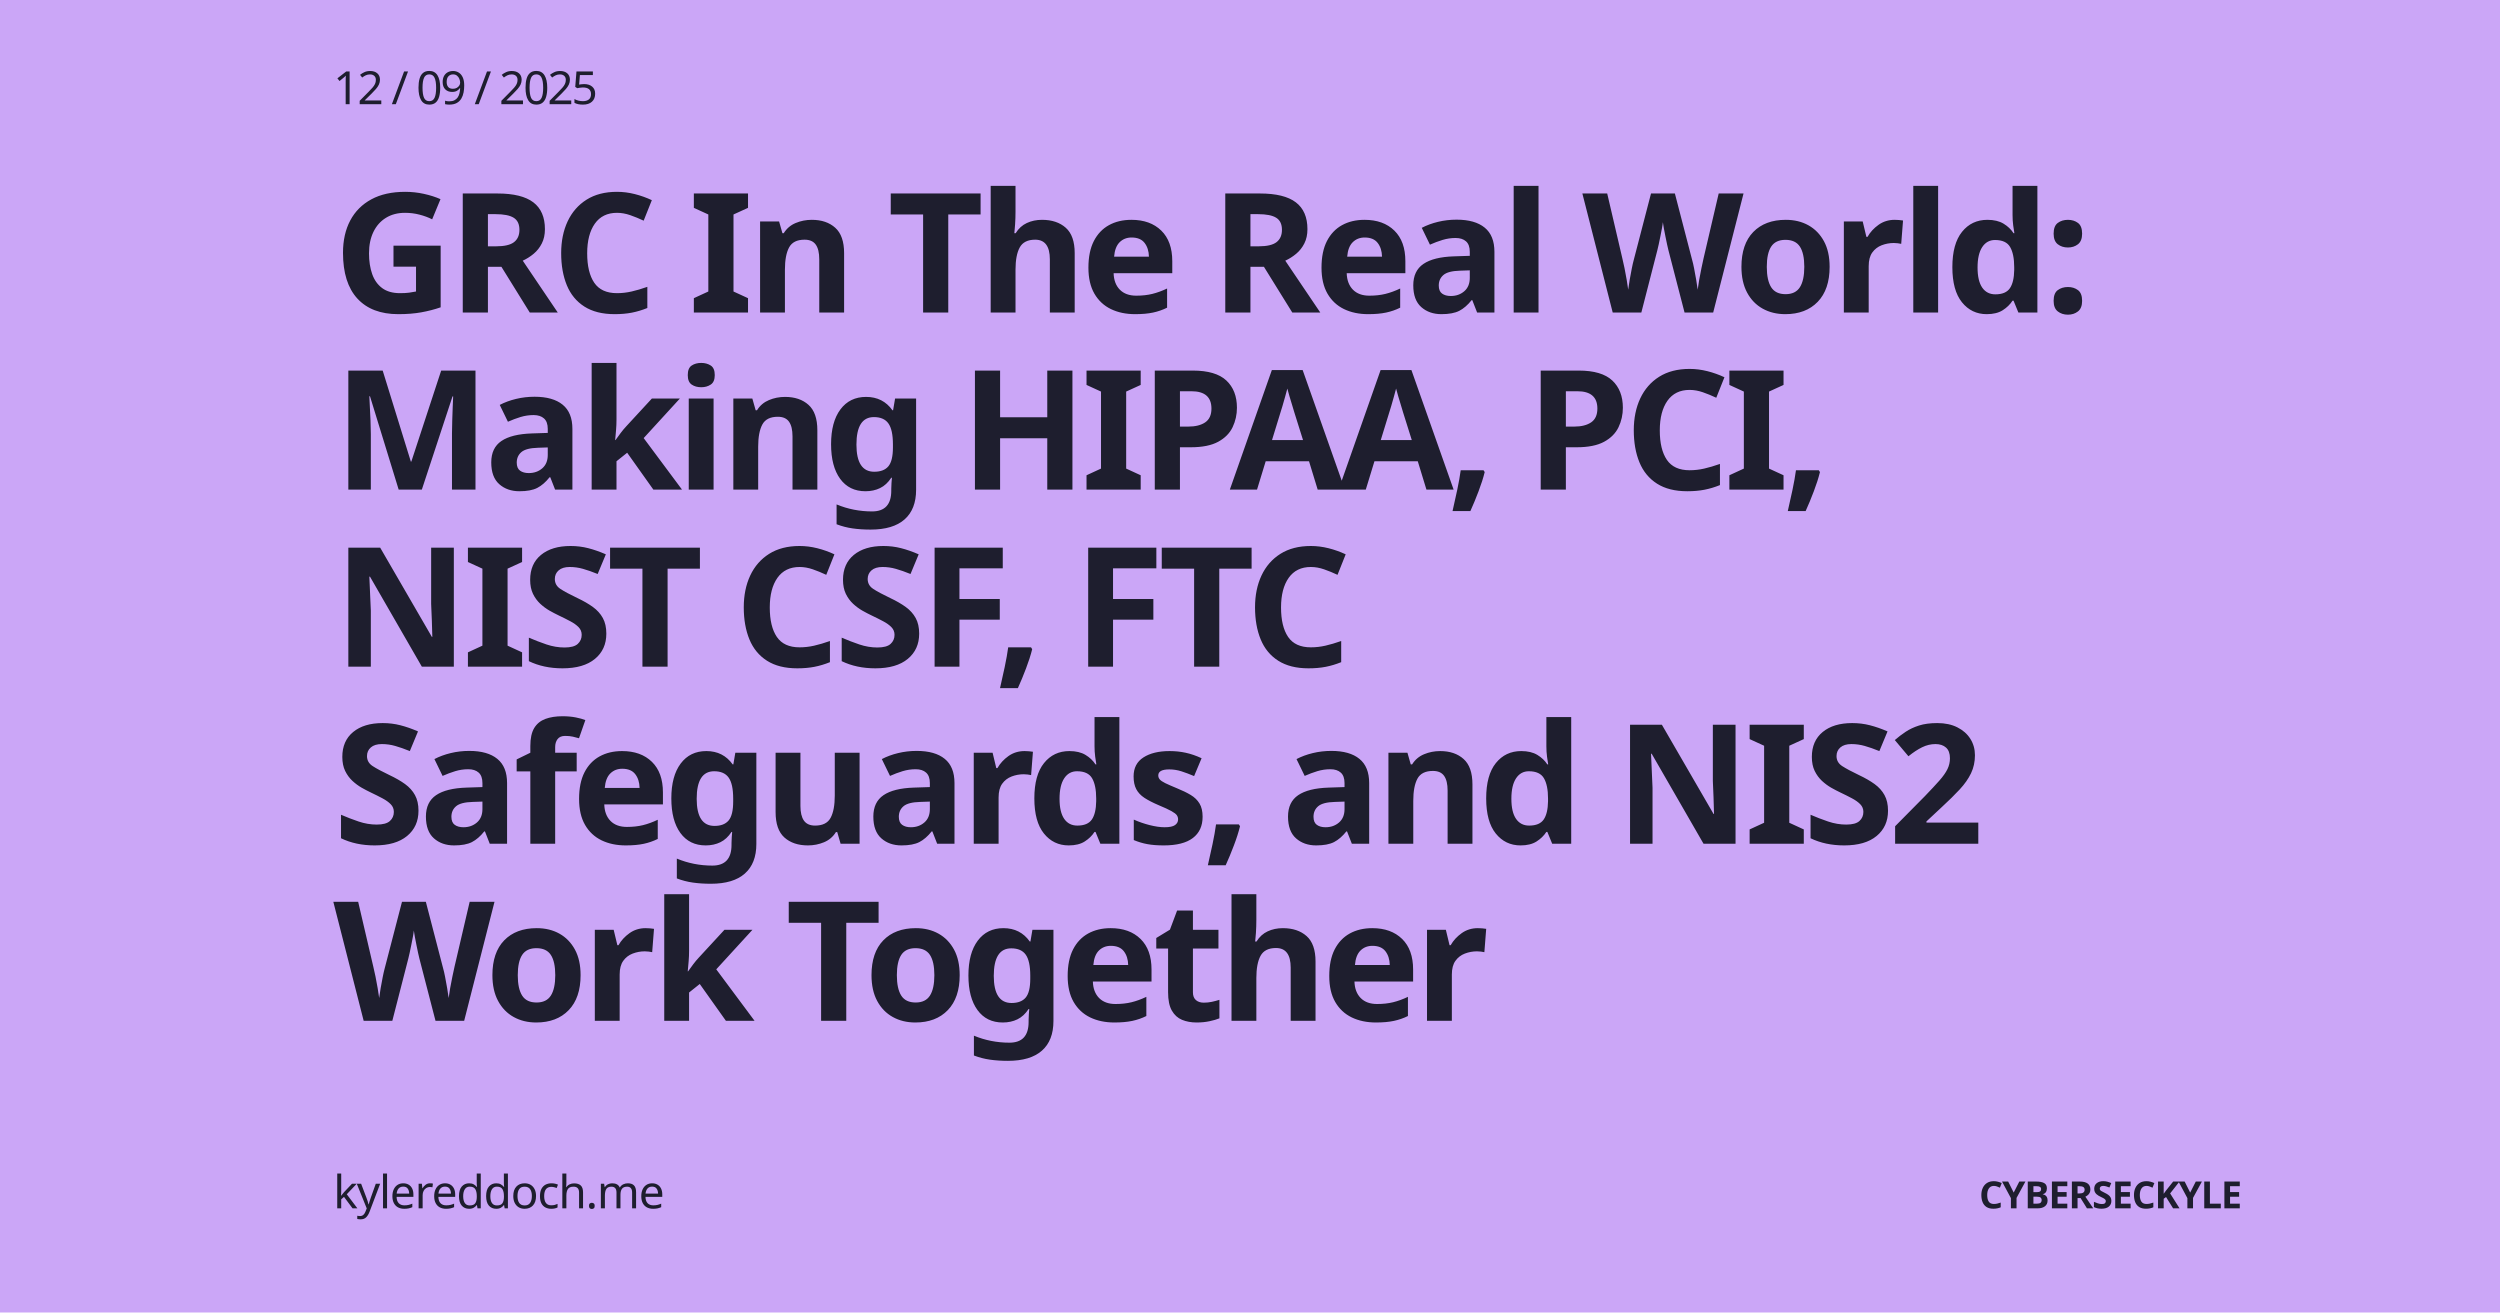
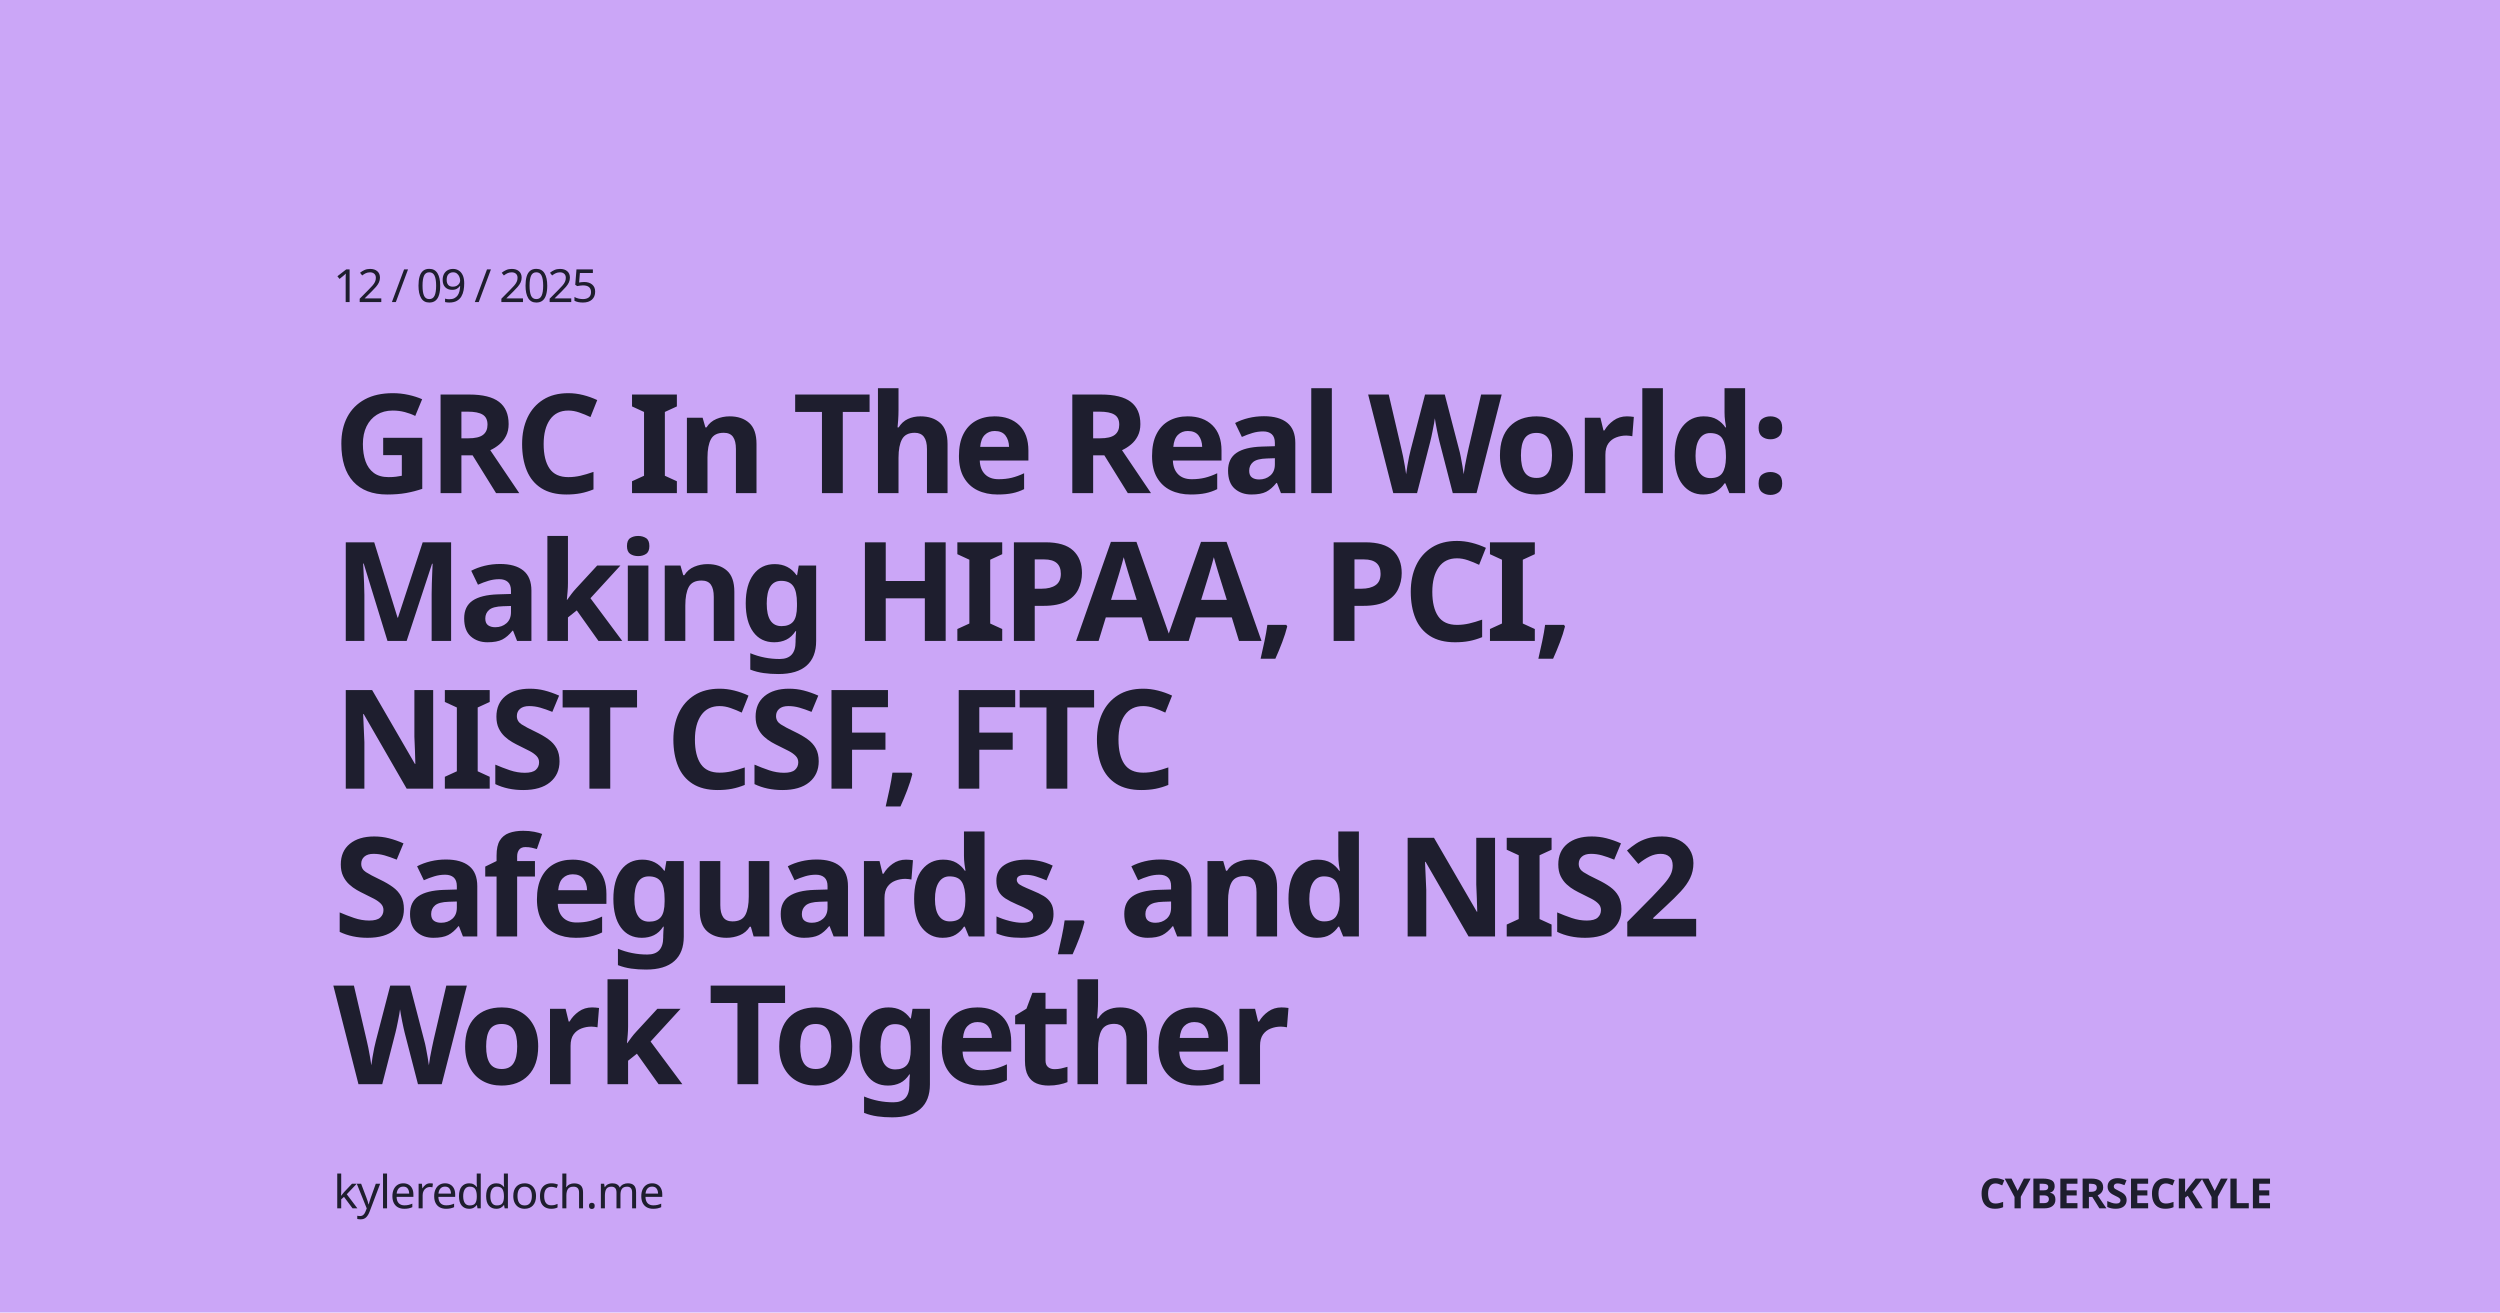
<svg xmlns="http://www.w3.org/2000/svg" width="1200" height="630" viewBox="0 0 1200 630" version="1.1">
  <rect id="bg" width="100%" height="100%" opacity="1" fill="#cba6f7" />
  <text font-family="'Atkinson Hyperlegible', Ubuntu, sans-serif" font-size="22" font-weight="500" fill="#1e1e2e" letter-spacing="-1">
-     <tspan x="160" y="50">
+     <tspan x="160" y="145">
      12 / 09 / 2025
    </tspan>
  </text>
-   <text id="text" font-family="'Red Hat Display', Ubuntu, sans-serif" font-size="80" font-weight="900" fill="#1e1e2e" letter-spacing="-3">
-     <tspan x="160" y="150"> GRC In The Real World: </tspan>
-     <tspan x="160" y="235"> Making HIPAA, PCI, </tspan>
-     <tspan x="160" y="320"> NIST CSF, FTC </tspan>
-     <tspan x="160" y="405"> Safeguards, and NIS2 </tspan>
-     <tspan x="160" y="490"> Work Together </tspan>
+   <text id="text" font-family="'Atkinson Hyperlegible', Ubuntu, sans-serif" font-size="66.288" font-weight="750" fill="#1e1e2e" letter-spacing="-2.49">
+     <tspan x="160" y="236.705">
+         GRC In The Real World:
+       </tspan>
+     <tspan x="160" y="307.633">
+         Making HIPAA, PCI,
+       </tspan>
+     <tspan x="160" y="378.561">
+         NIST CSF, FTC
+       </tspan>
+     <tspan x="160" y="449.489">
+         Safeguards, and NIS2
+       </tspan>
+     <tspan x="160" y="520.417">
+         Work Together
+       </tspan>
  </text>
  <text font-family="'Atkinson Hyperlegible', Ubuntu, sans-serif" font-size="22" font-weight="500" fill="#1e1e2e" letter-spacing="-0.5">
    <tspan x="160" y="580">kylereddoch.me</tspan>
  </text>
-   <text font-family="'Red Hat Display', Ubuntu, sans-serif" font-size="18" font-weight="950" fill="#1e1e2e" letter-spacing="-0.5">
+   <text font-family="'Atkinson Hyperlegible', Ubuntu, sans-serif" font-size="20" font-weight="600" fill="#1e1e2e" letter-spacing="-0.5">
    <tspan x="950" y="580">CYBERSECKYLE</tspan>
  </text>
</svg>
